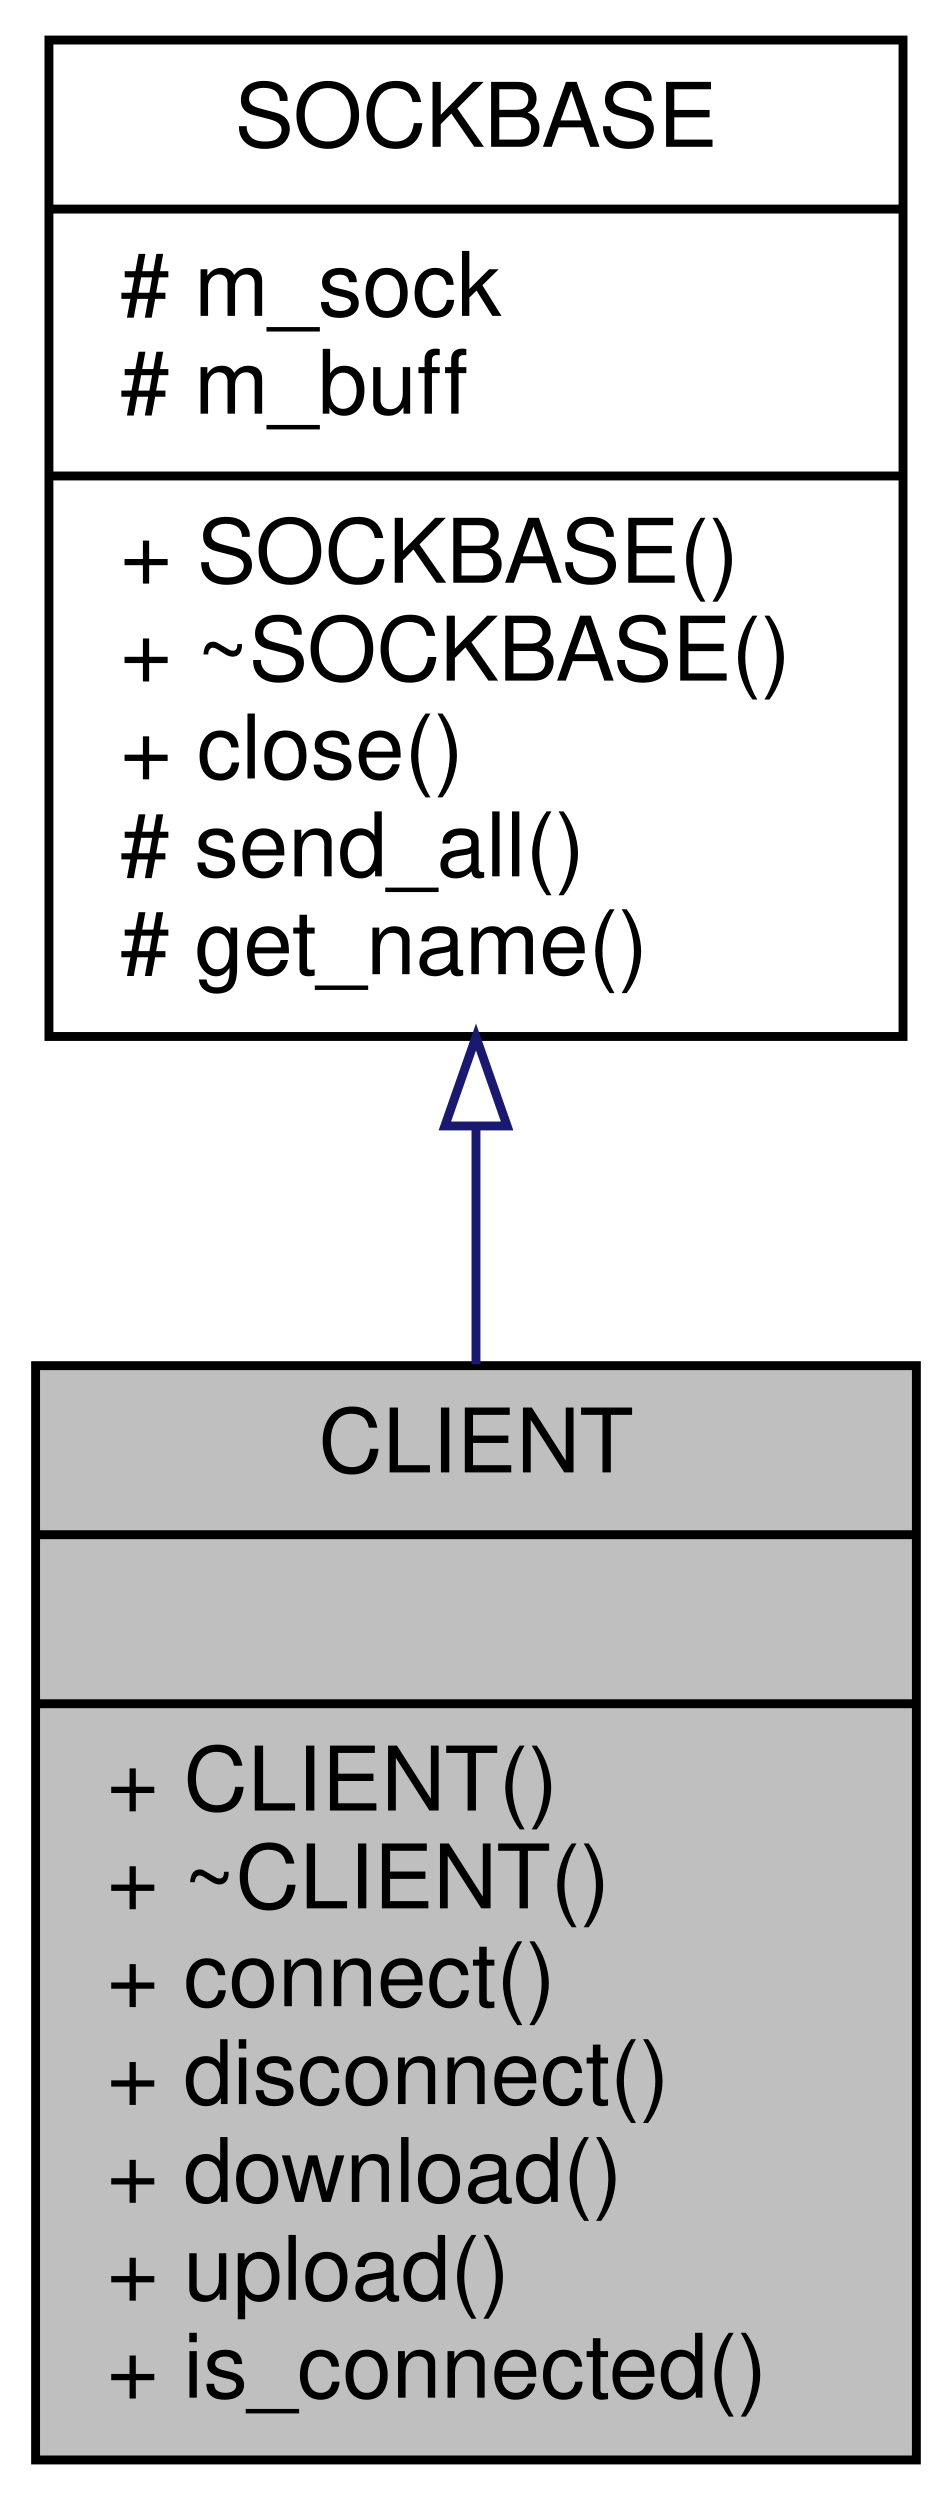
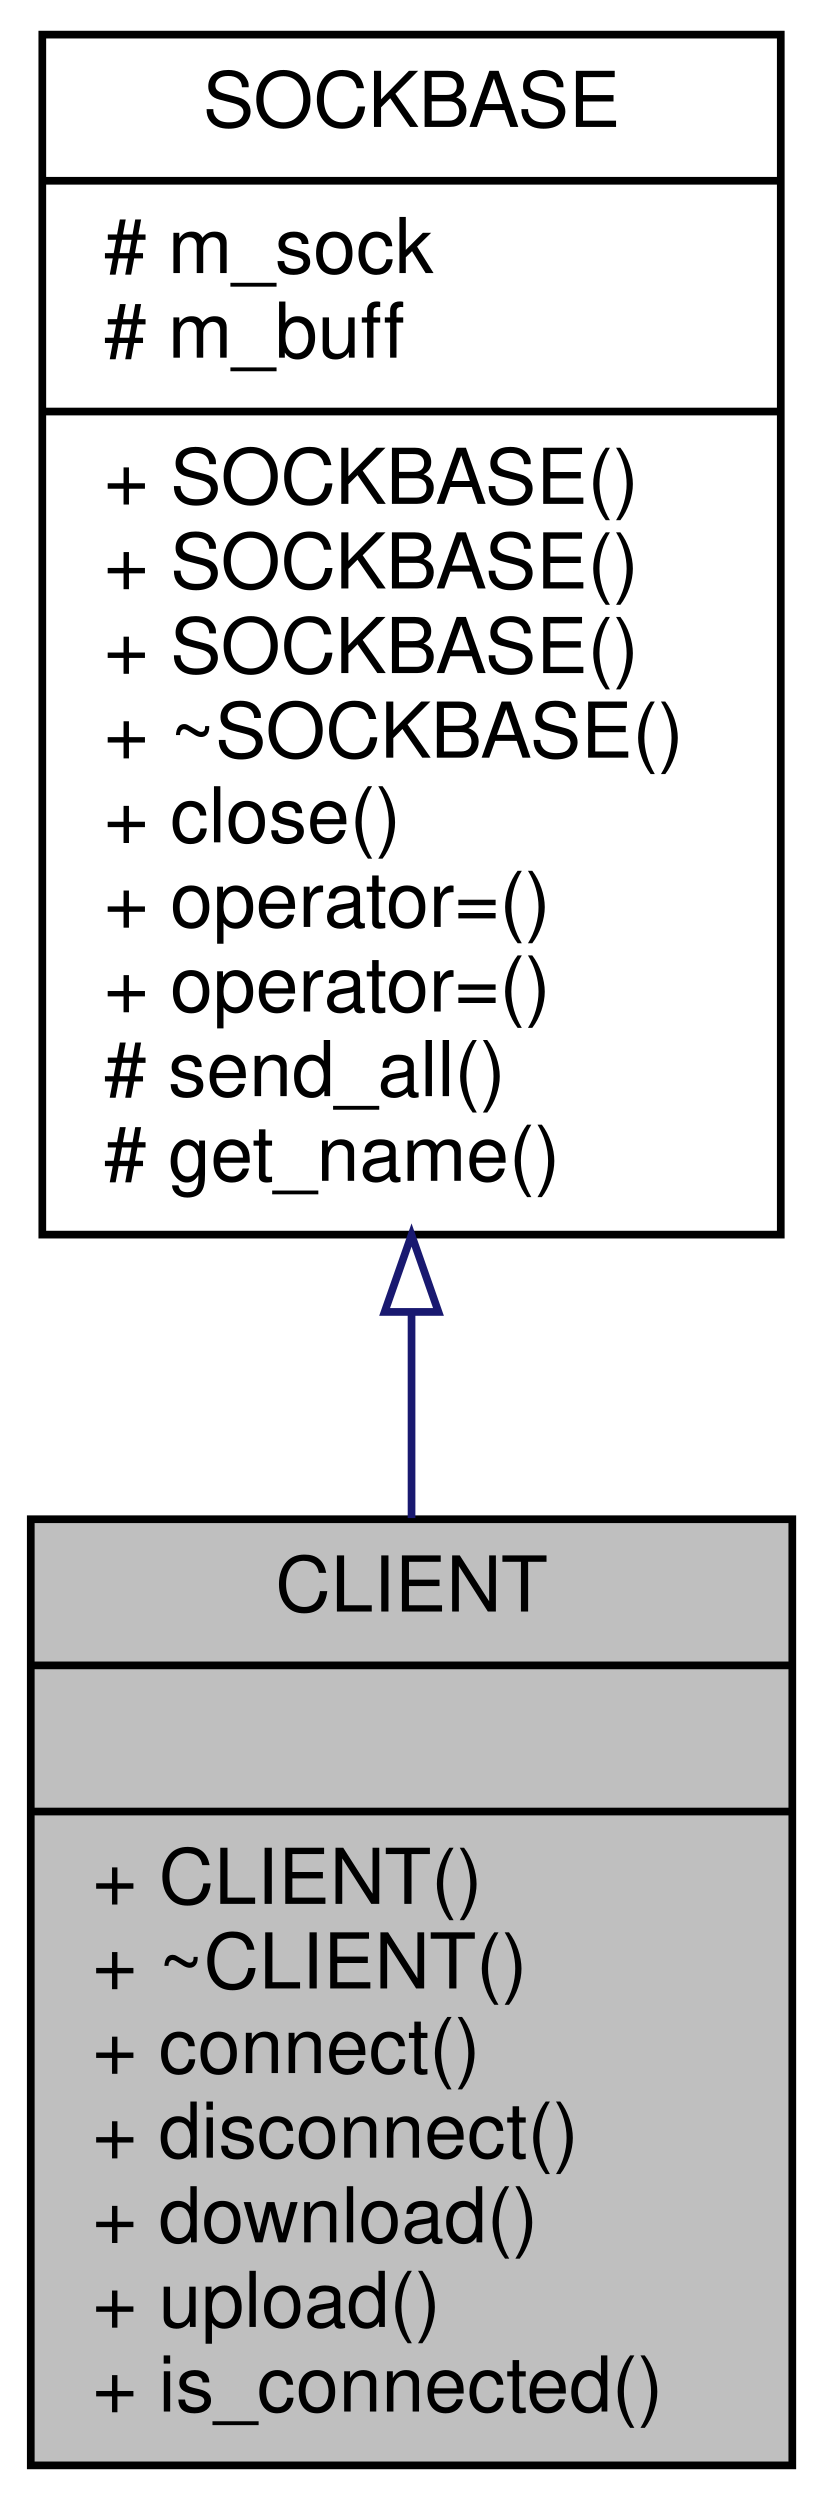
- <svg xmlns="http://www.w3.org/2000/svg" xmlns:xlink="http://www.w3.org/1999/xlink" width="107pt" height="281pt" viewBox="0.00 0.00 107.00 281.00">
-   <g id="graph0" class="graph" transform="scale(1 1) rotate(0) translate(4 277)">
+ <svg xmlns="http://www.w3.org/2000/svg" xmlns:xlink="http://www.w3.org/1999/xlink" width="107pt" height="325pt" viewBox="0.00 0.00 107.00 325.00">
+   <g id="graph0" class="graph" transform="scale(1 1) rotate(0) translate(4 321)">
    <g id="node1" class="node">
      <g id="a_node1">
        <a xlink:title="Klasa klienta.">
          <polygon fill="#bfbfbf" stroke="black" points="0,-0.5 0,-123.5 99,-123.5 99,-0.5 0,-0.5" />
          <text text-anchor="middle" x="49.5" y="-111.5" font-family="Helvetica,sans-Serif" font-size="10.00">CLIENT</text>
          <polyline fill="none" stroke="black" points="0,-104.5 99,-104.5 " />
          <text text-anchor="middle" x="49.5" y="-92.5" font-family="Helvetica,sans-Serif" font-size="10.00"> </text>
          <polyline fill="none" stroke="black" points="0,-85.5 99,-85.5 " />
          <text text-anchor="start" x="8" y="-73.5" font-family="Helvetica,sans-Serif" font-size="10.00">+ CLIENT()</text>
          <text text-anchor="start" x="8" y="-62.5" font-family="Helvetica,sans-Serif" font-size="10.00">+ ~CLIENT()</text>
          <text text-anchor="start" x="8" y="-51.5" font-family="Helvetica,sans-Serif" font-size="10.00">+ connect()</text>
          <text text-anchor="start" x="8" y="-40.5" font-family="Helvetica,sans-Serif" font-size="10.00">+ disconnect()</text>
          <text text-anchor="start" x="8" y="-29.5" font-family="Helvetica,sans-Serif" font-size="10.00">+ download()</text>
          <text text-anchor="start" x="8" y="-18.5" font-family="Helvetica,sans-Serif" font-size="10.00">+ upload()</text>
          <text text-anchor="start" x="8" y="-7.5" font-family="Helvetica,sans-Serif" font-size="10.00">+ is_connected()</text>
        </a>
      </g>
    </g>
    <g id="node2" class="node">
      <g id="a_node2">
        <a xlink:href="class_s_o_c_k_b_a_s_e.html" target="_top" xlink:title="Klasa bazowa.">
-           <polygon fill="none" stroke="black" points="1.5,-160.5 1.5,-272.5 97.5,-272.5 97.5,-160.5 1.5,-160.5" />
-           <text text-anchor="middle" x="49.5" y="-260.5" font-family="Helvetica,sans-Serif" font-size="10.00">SOCKBASE</text>
-           <polyline fill="none" stroke="black" points="1.5,-253.5 97.5,-253.5 " />
-           <text text-anchor="start" x="9.5" y="-241.5" font-family="Helvetica,sans-Serif" font-size="10.00"># m_sock</text>
-           <text text-anchor="start" x="9.5" y="-230.5" font-family="Helvetica,sans-Serif" font-size="10.00"># m_buff</text>
-           <polyline fill="none" stroke="black" points="1.5,-223.5 97.5,-223.5 " />
-           <text text-anchor="start" x="9.5" y="-211.5" font-family="Helvetica,sans-Serif" font-size="10.00">+ SOCKBASE()</text>
-           <text text-anchor="start" x="9.5" y="-200.5" font-family="Helvetica,sans-Serif" font-size="10.00">+ ~SOCKBASE()</text>
-           <text text-anchor="start" x="9.5" y="-189.5" font-family="Helvetica,sans-Serif" font-size="10.00">+ close()</text>
+           <polygon fill="none" stroke="black" points="1.5,-160.5 1.5,-316.5 97.5,-316.5 97.5,-160.5 1.5,-160.5" />
+           <text text-anchor="middle" x="49.5" y="-304.5" font-family="Helvetica,sans-Serif" font-size="10.00">SOCKBASE</text>
+           <polyline fill="none" stroke="black" points="1.5,-297.5 97.5,-297.5 " />
+           <text text-anchor="start" x="9.5" y="-285.5" font-family="Helvetica,sans-Serif" font-size="10.00"># m_sock</text>
+           <text text-anchor="start" x="9.5" y="-274.5" font-family="Helvetica,sans-Serif" font-size="10.00"># m_buff</text>
+           <polyline fill="none" stroke="black" points="1.5,-267.5 97.5,-267.5 " />
+           <text text-anchor="start" x="9.5" y="-255.5" font-family="Helvetica,sans-Serif" font-size="10.00">+ SOCKBASE()</text>
+           <text text-anchor="start" x="9.5" y="-244.5" font-family="Helvetica,sans-Serif" font-size="10.00">+ SOCKBASE()</text>
+           <text text-anchor="start" x="9.5" y="-233.5" font-family="Helvetica,sans-Serif" font-size="10.00">+ SOCKBASE()</text>
+           <text text-anchor="start" x="9.5" y="-222.5" font-family="Helvetica,sans-Serif" font-size="10.00">+ ~SOCKBASE()</text>
+           <text text-anchor="start" x="9.5" y="-211.5" font-family="Helvetica,sans-Serif" font-size="10.00">+ close()</text>
+           <text text-anchor="start" x="9.5" y="-200.5" font-family="Helvetica,sans-Serif" font-size="10.00">+ operator=()</text>
+           <text text-anchor="start" x="9.5" y="-189.5" font-family="Helvetica,sans-Serif" font-size="10.00">+ operator=()</text>
          <text text-anchor="start" x="9.5" y="-178.5" font-family="Helvetica,sans-Serif" font-size="10.00"># send_all()</text>
          <text text-anchor="start" x="9.5" y="-167.5" font-family="Helvetica,sans-Serif" font-size="10.00"># get_name()</text>
        </a>
      </g>
    </g>
    <g id="edge1" class="edge">
-       <path fill="none" stroke="midnightblue" d="M49.5,-150.22C49.5,-141.4 49.5,-132.39 49.5,-123.66" />
-       <polygon fill="none" stroke="midnightblue" points="46,-150.44 49.5,-160.44 53,-150.44 46,-150.44" />
+       <path fill="none" stroke="midnightblue" d="M49.5,-150.3C49.5,-141.29 49.5,-132.28 49.5,-123.65" />
+       <polygon fill="none" stroke="midnightblue" points="46,-150.45 49.5,-160.45 53,-150.45 46,-150.45" />
    </g>
  </g>
</svg>
